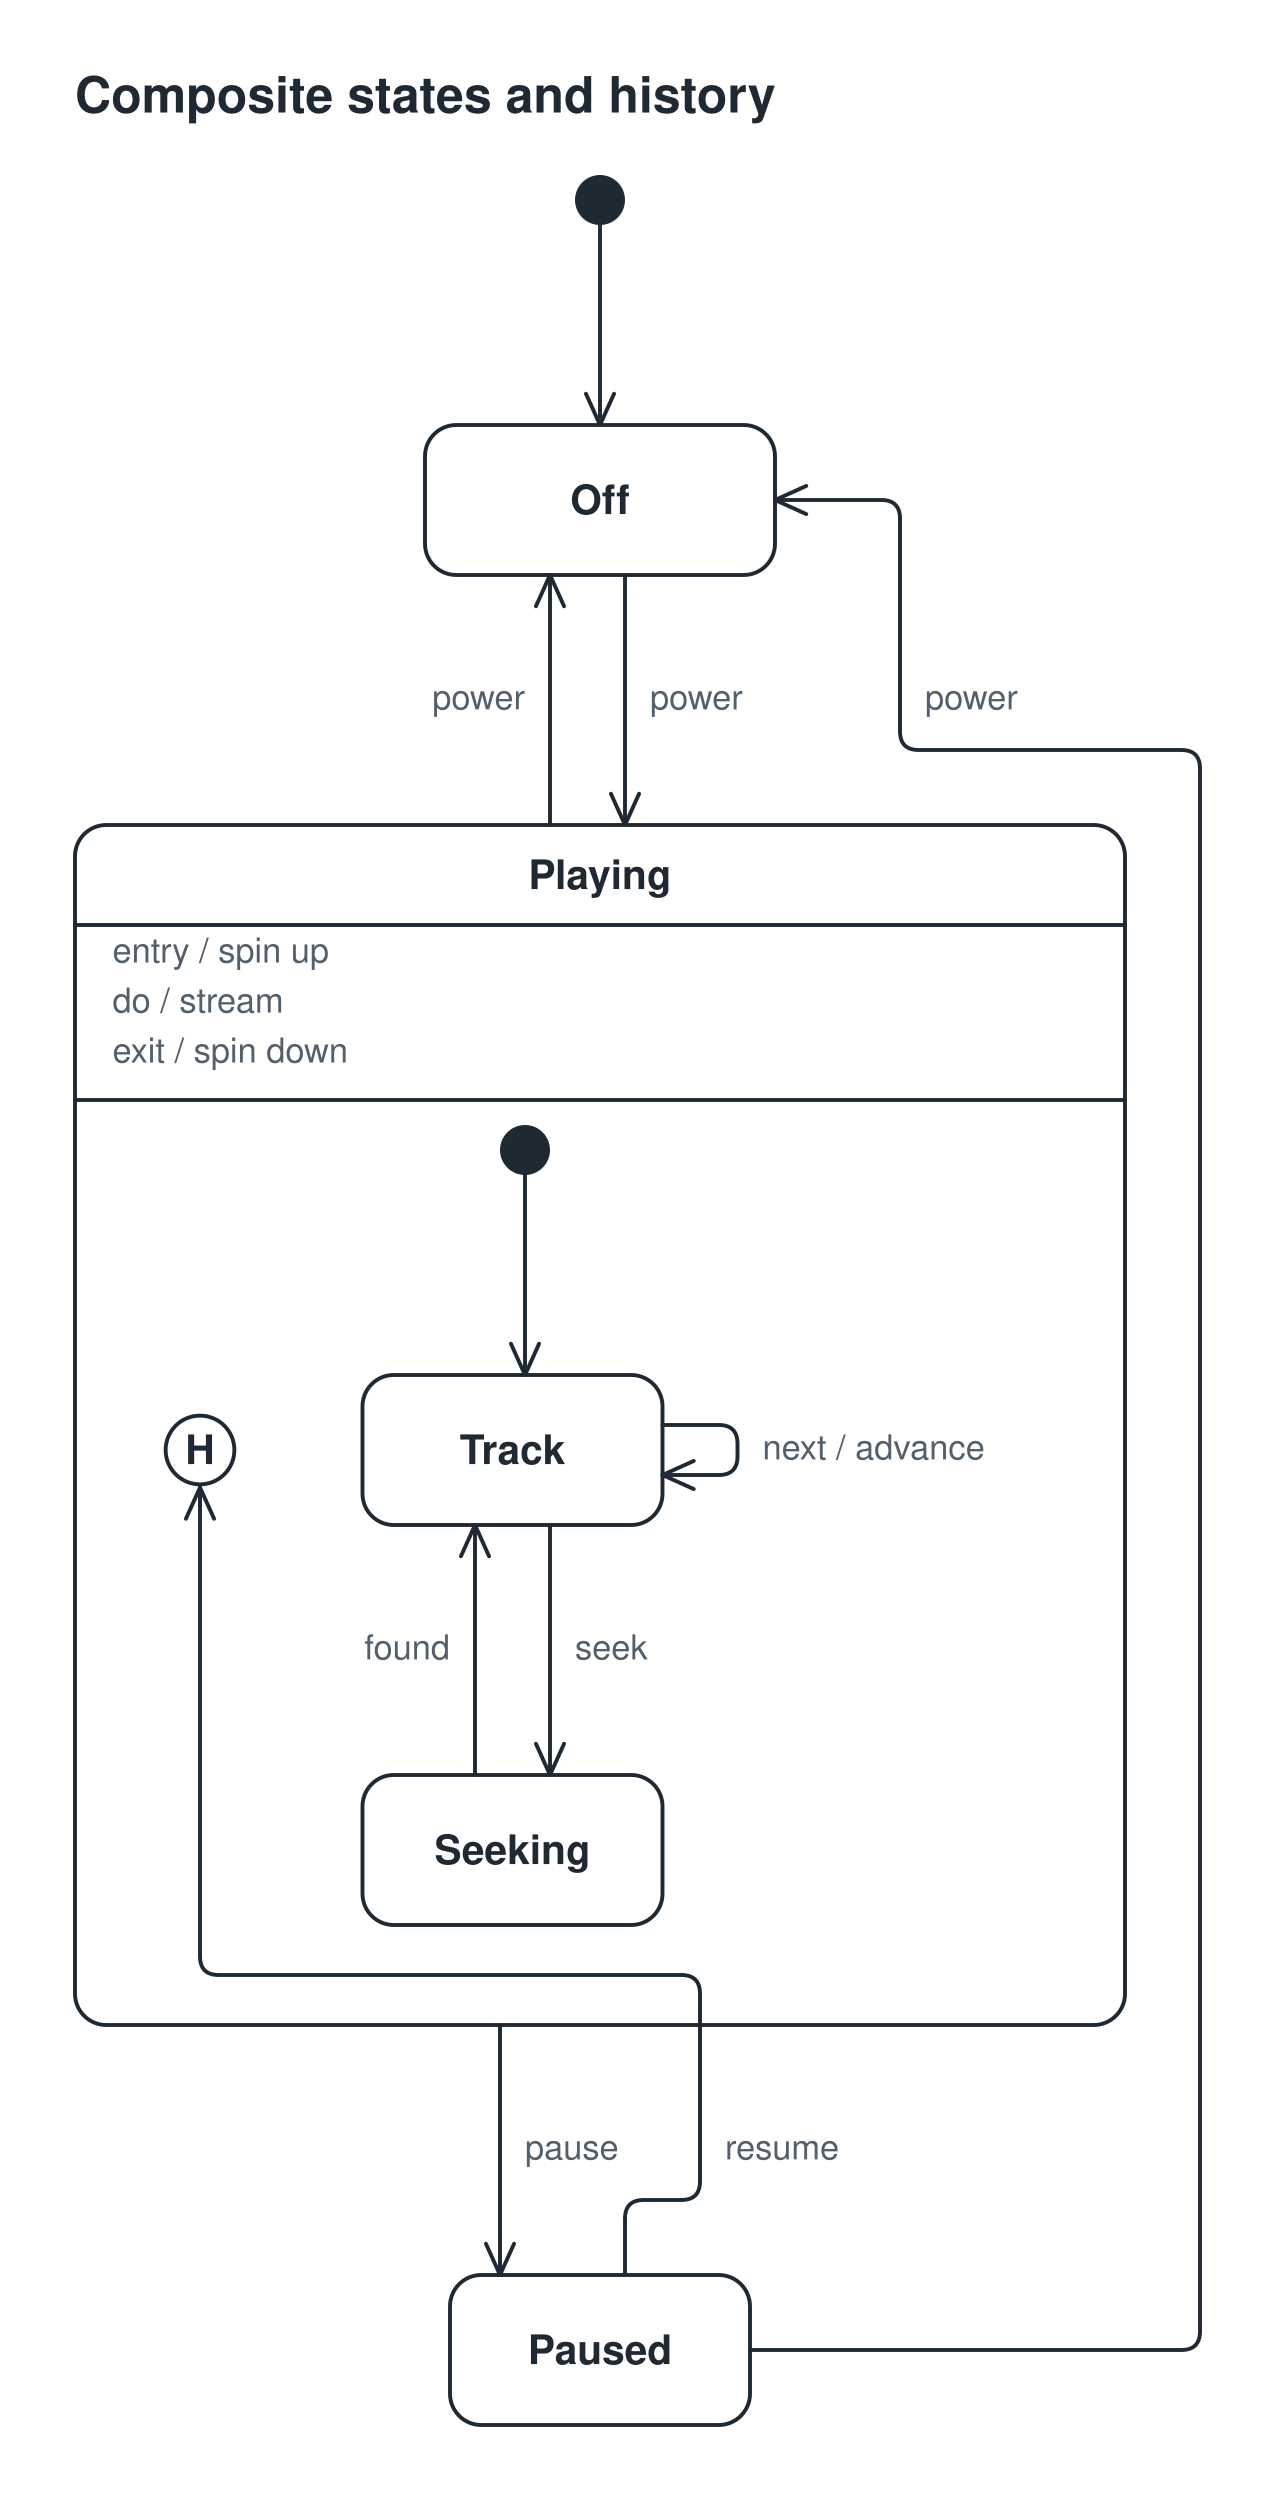
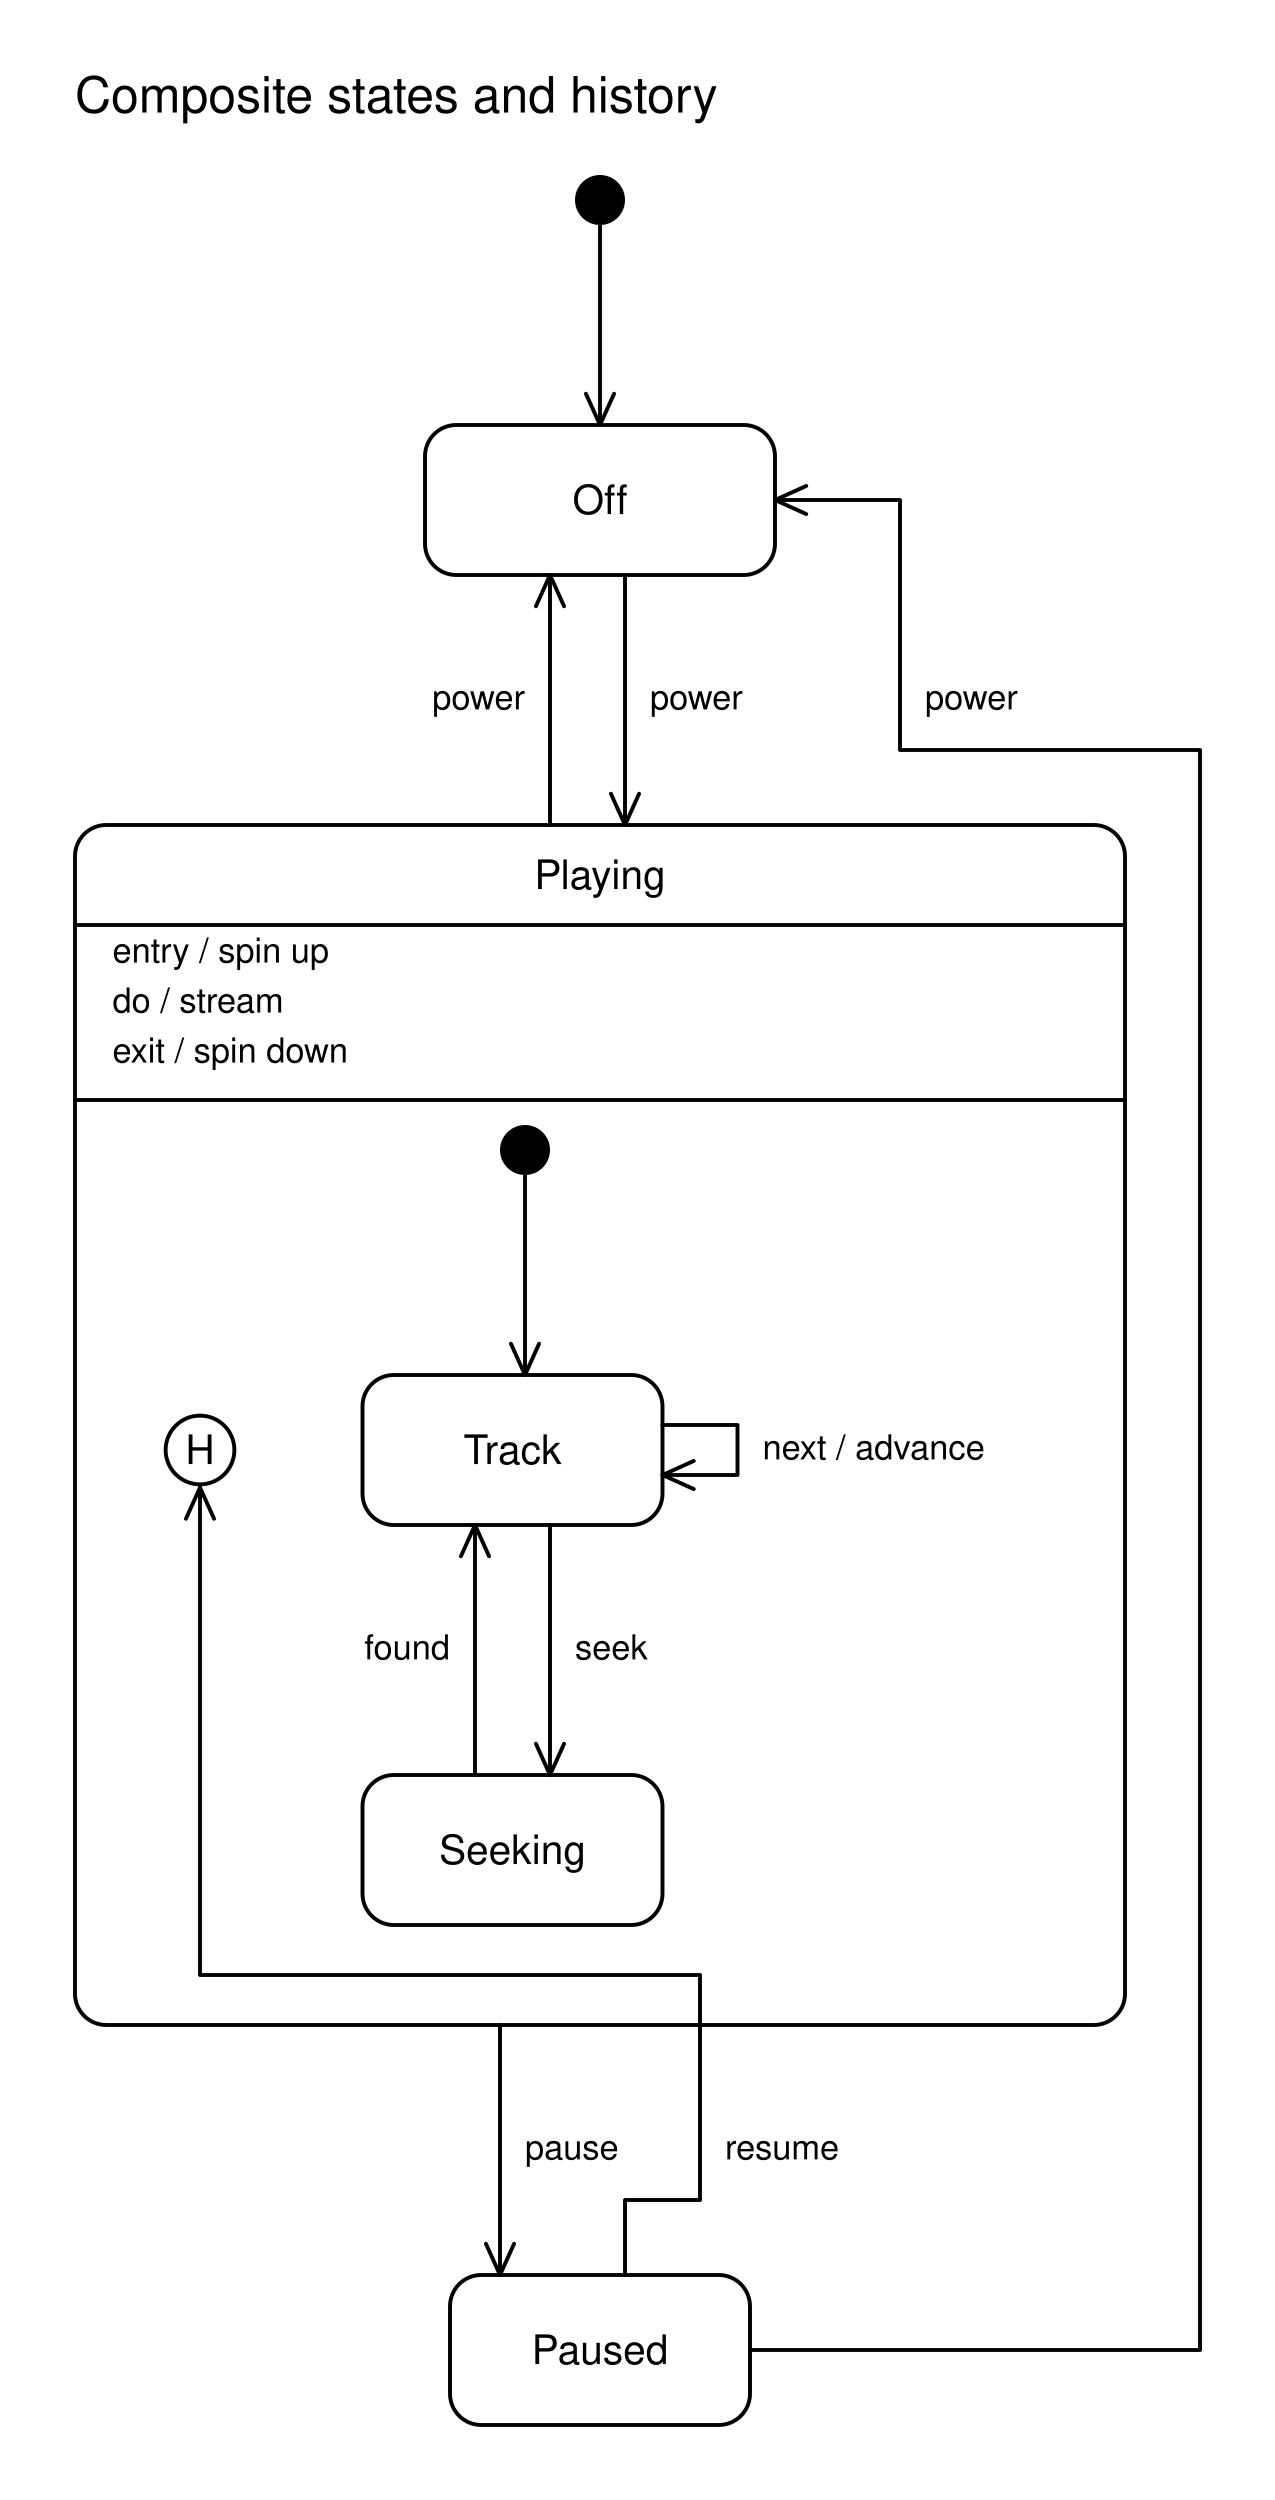
<svg xmlns="http://www.w3.org/2000/svg" class="drumlin" viewBox="-24 -56 408 800" width="408" height="800">
  <style>
- .drumlin text { font-family: Helvetica, Arial, "Liberation Sans", sans-serif; fill: #1f2933; }
- .drumlin .title { font-size: 16px; font-weight: 600; }
- .drumlin .name { font-size: 13px; font-weight: 600; }
+ .drumlin text { font-family: Helvetica, Arial, "Liberation Sans", sans-serif; fill: #000; font-weight: 400; }
+ .drumlin .title { font-size: 16px; font-weight: 400; }
+ .drumlin .name { font-size: 13px; font-weight: 400; }
.drumlin .italic { font-style: italic; }
- .drumlin .small { font-size: 11px; fill: #52606d; }
+ .drumlin .small { font-size: 11px; }
.drumlin .halo { paint-order: stroke; stroke: #fff; stroke-width: 4px; stroke-linejoin: round; }
- .drumlin .shape { fill: #fff; stroke: #1f2933; stroke-width: 1.25; }
- .drumlin .icon { fill: #fff; stroke: #1f2933; stroke-width: 1; }
- .drumlin .edge { fill: none; stroke: #1f2933; stroke-width: 1.25; stroke-linecap: round; stroke-linejoin: round; }
+ .drumlin .shape { fill: #fff; stroke: #000; stroke-width: 1.25; }
+ .drumlin .icon { fill: #fff; stroke: #000; stroke-width: 1.25; }
+ .drumlin .edge { fill: none; stroke: #000; stroke-width: 1.25; stroke-linecap: round; stroke-linejoin: round; }
.drumlin .dashed { stroke-dasharray: 6 4; }
- .drumlin .solid { fill: #1f2933; stroke: none; }
+ .drumlin .solid { fill: #000; stroke: none; }
</style>
  <rect x="-24" y="-56" width="408" height="800" fill="#fff" />
  <text x="0" y="-20" class="title">Composite states and history</text>
  <rect x="0" y="208" width="336" height="384" class="shape" rx="10" />
  <text x="168" y="228.5" class="name" text-anchor="middle">Playing</text>
  <text x="12" y="252" class="small" text-anchor="start">entry / spin up</text>
  <text x="12" y="268" class="small" text-anchor="start">do / stream</text>
  <text x="12" y="284" class="small" text-anchor="start">exit / spin down</text>
  <path d="M0 240 L336 240" class="edge" />
  <path d="M0 296 L336 296" class="edge" />
  <circle cx="40" cy="408" r="11" class="shape" />
  <text x="40" y="412.5" class="name" text-anchor="middle">H</text>
  <rect x="92" y="512" width="96" height="48" class="shape" rx="10" />
  <text x="140" y="540.5" class="name" text-anchor="middle">Seeking</text>
  <rect x="92" y="384" width="96" height="48" class="shape" rx="10" />
  <text x="140" y="412.5" class="name" text-anchor="middle">Track</text>
  <circle cx="144" cy="312" r="8" class="solid" />
  <rect x="112" y="80" width="112" height="48" class="shape" rx="10" />
  <text x="168" y="108.5" class="name" text-anchor="middle">Off</text>
  <rect x="120" y="672" width="96" height="48" class="shape" rx="10" />
  <text x="168" y="700.5" class="name" text-anchor="middle">Paused</text>
  <circle cx="168" cy="8" r="8" class="solid" />
  <path d="M168 16 L168 80" class="edge" />
  <path d="M163.5 70 L168 80 L172.5 70" class="edge" />
  <path d="M176 128 L176 208" class="edge" />
  <path d="M171.5 198 L176 208 L180.5 198" class="edge" />
  <path d="M144 320 L144 384" class="edge" />
  <path d="M139.5 374 L144 384 L148.5 374" class="edge" />
  <path d="M152 432 L152 512" class="edge" />
  <path d="M147.5 502 L152 512 L156.5 502" class="edge" />
  <path d="M128 512 L128 432" class="edge" />
  <path d="M132.5 442 L128 432 L123.5 442" class="edge" />
  <path d="M136 592 L136 672" class="edge" />
  <path d="M131.5 662 L136 672 L140.5 662" class="edge" />
-   <path d="M176 672 L176 654 Q176 648 182 648 L194 648 Q200 648 200 642 L200 582 Q200 576 194 576 L46 576 Q40 576 40 570 L40 420" class="edge" />
+   <path d="M176 672 L176 648 L200 648 L200 576 L40 576 L40 420" class="edge" />
  <path d="M44.5 430 L40 420 L35.5 430" class="edge" />
  <path d="M152 208 L152 128" class="edge" />
  <path d="M156.5 138 L152 128 L147.5 138" class="edge" />
-   <path d="M216 696 L354 696 Q360 696 360 690 L360 190 Q360 184 354 184 L270 184 Q264 184 264 178 L264 110 Q264 104 258 104 L224 104" class="edge" />
+   <path d="M216 696 L360 696 L360 184 L264 184 L264 104 L224 104" class="edge" />
  <path d="M234 99.5 L224 104 L234 108.5" class="edge" />
-   <path d="M188 400 L206 400 Q212 400 212 406 L212 410 Q212 416 206 416 L188 416" class="edge" />
+   <path d="M188 400 L212 400 L212 416 L188 416" class="edge" />
  <path d="M198 411.5 L188 416 L198 420.5" class="edge" />
  <text x="184" y="171" class="small" text-anchor="start">power</text>
  <text x="160" y="475" class="small" text-anchor="start">seek</text>
  <text x="120" y="475" class="small" text-anchor="end">found</text>
  <text x="144" y="635" class="small" text-anchor="start">pause</text>
  <text x="208" y="635" class="small" text-anchor="start">resume</text>
  <text x="144" y="171" class="small" text-anchor="end">power</text>
  <text x="272" y="171" class="small" text-anchor="start">power</text>
  <text x="220" y="411" class="small" text-anchor="start">next / advance</text>
</svg>
